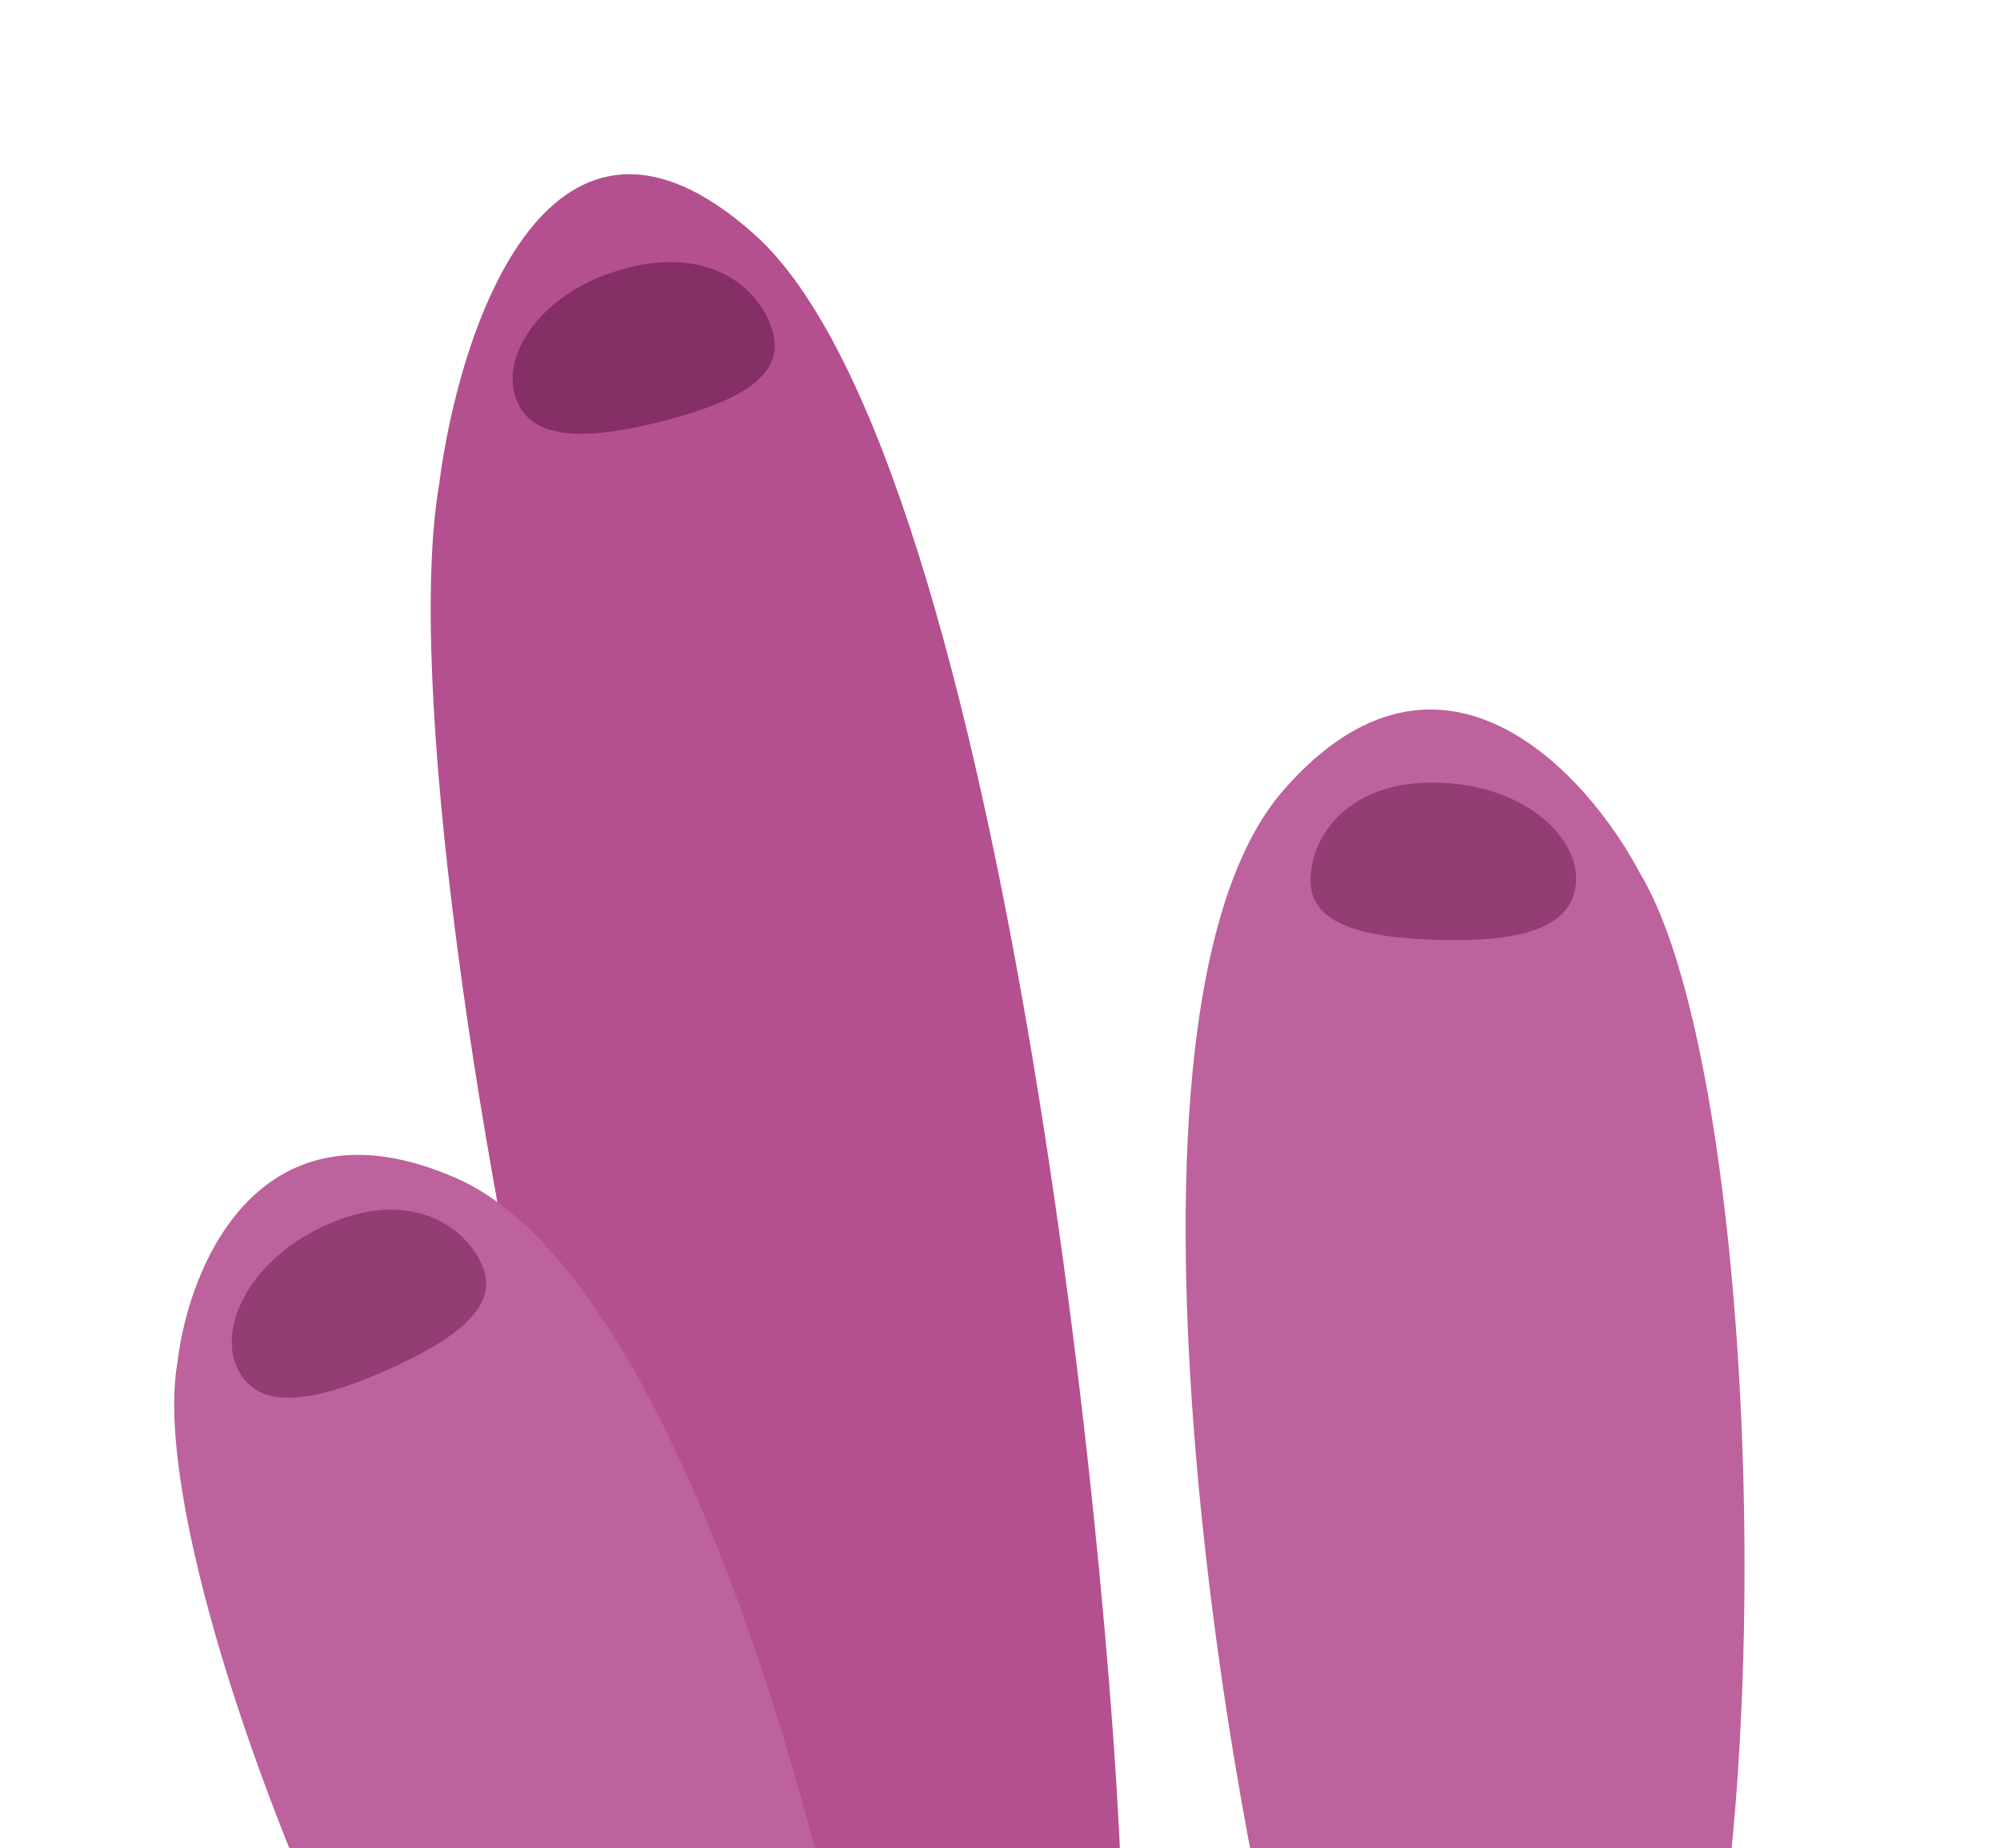
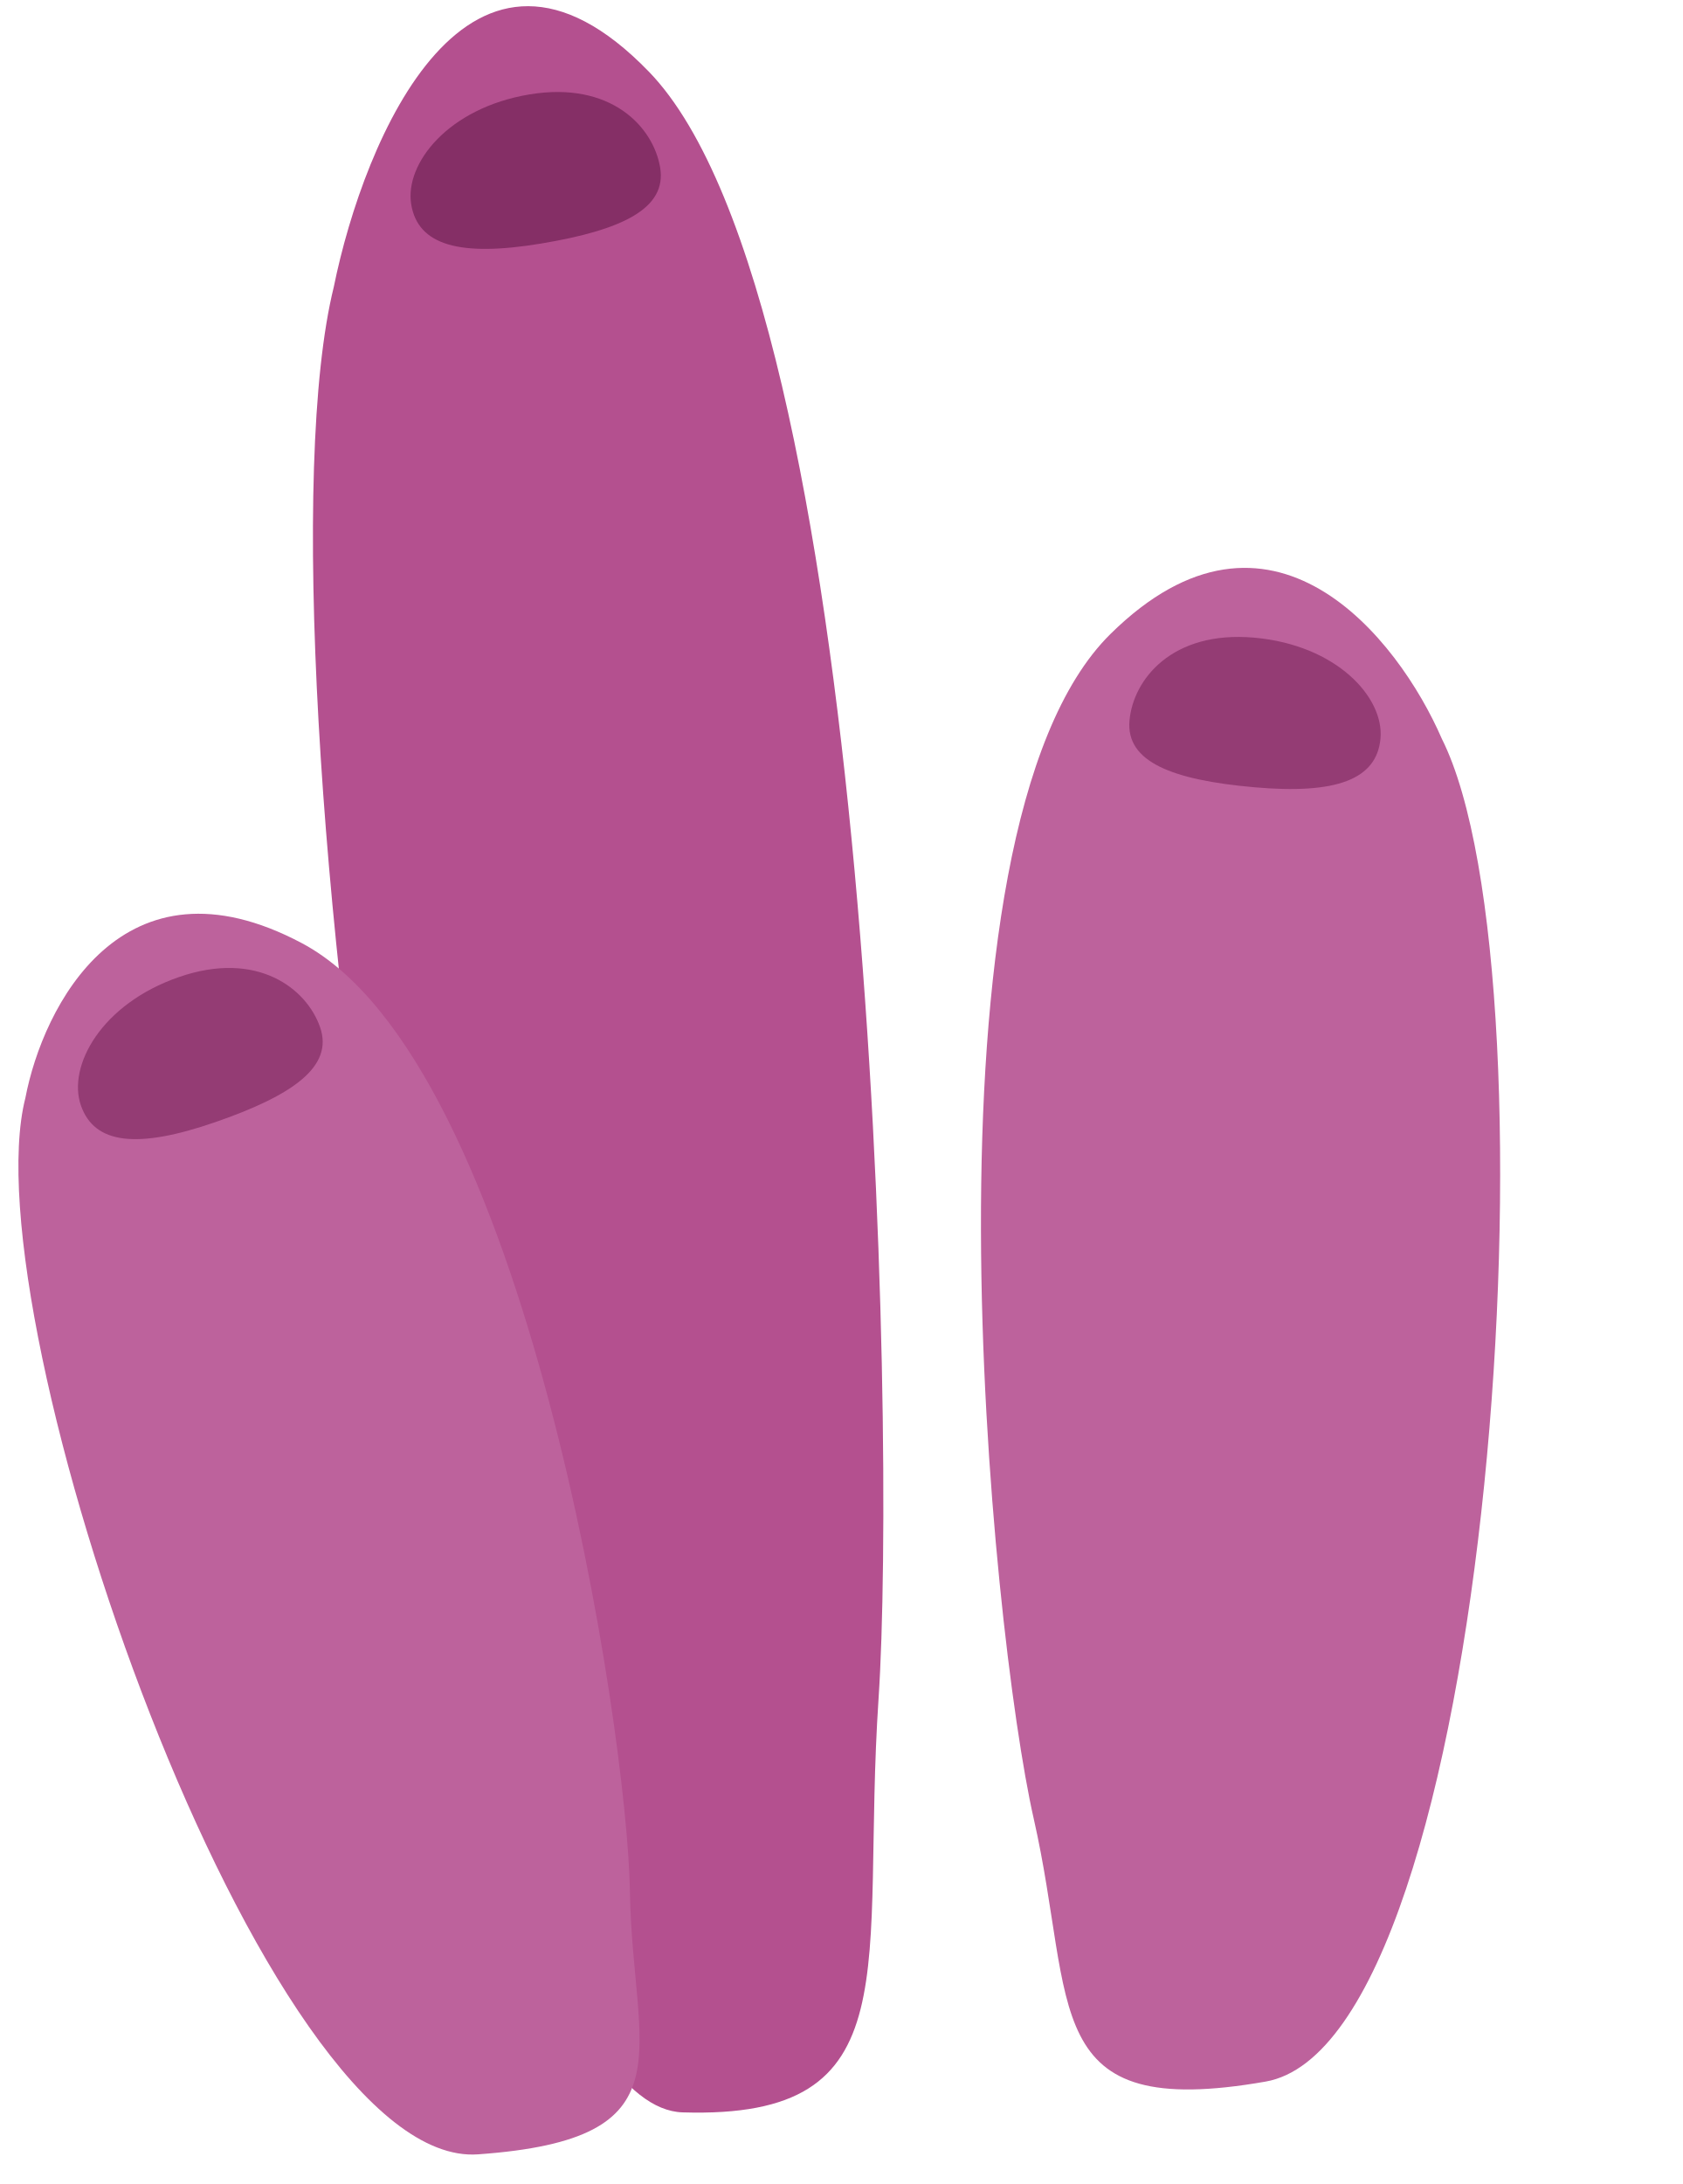
- <svg xmlns="http://www.w3.org/2000/svg" width="223" height="206" viewBox="0 0 223 206" fill="none">
-   <path d="M84.084 26.103C61.412 5.892 51.215 36.344 48.95 54.097C41.701 96.782 78.523 266.455 105.726 265.285C132.929 264.115 125.37 246.785 125.139 215.015C124.908 183.245 112.423 51.367 84.084 26.103Z" fill="#B4508F" />
-   <path d="M57.327 43.737C56.179 39.014 60.808 32.092 70.255 29.797C79.702 27.502 85.081 32.533 86.229 37.257C87.376 41.98 82.351 44.903 72.904 47.199C63.458 49.494 58.474 48.461 57.327 43.737Z" fill="#852F66" />
-   <path d="M50.891 131.373C29.023 121.756 21.041 141.066 19.784 151.923C15.095 178.225 57.024 275.64 82.07 271.985C107.116 268.33 99.33 258.793 97.628 239.828C95.926 220.864 78.225 143.394 50.891 131.373Z" fill="#BD629C" />
-   <path d="M143.123 88.087C160.559 68.138 176.928 86.049 182.933 97.497C199.106 124.531 200.295 249.964 173.892 256.617C147.49 263.27 151.019 249.419 144.39 227.758C137.762 206.096 121.327 113.022 143.123 88.087Z" fill="#BD629C" />
-   <path d="M26.36 152.324C24.437 147.859 27.841 140.26 36.77 136.414C45.698 132.568 51.844 136.627 53.767 141.091C55.69 145.556 51.226 149.28 42.298 153.126C33.369 156.971 28.283 156.788 26.36 152.324Z" fill="#943C74" />
-   <path d="M175.734 97.993C175.807 93.133 169.759 87.409 160.038 87.263C150.318 87.118 146.187 93.217 146.114 98.077C146.042 102.937 151.59 104.675 161.31 104.82C171.031 104.965 175.661 102.853 175.734 97.993Z" fill="#943C74" />
+ <svg xmlns="http://www.w3.org/2000/svg" width="198" height="257" viewBox="0 0 198 257" fill="none">
+   <path d="M76.387 8.445C55.266 -13.382 42.852 16.237 39.286 33.774C28.912 75.809 53.13 247.734 80.345 248.572C107.56 249.41 101.299 231.569 103.41 199.869C105.521 168.169 102.788 35.729 76.387 8.445Z" fill="#B4508F" />
+   <path d="M48.403 24.06C47.607 19.265 52.733 12.703 62.324 11.11C71.914 9.517 76.907 14.932 77.704 19.727C78.5 24.522 73.274 27.067 63.683 28.66C54.093 30.253 49.2 28.855 48.403 24.06Z" fill="#852F66" />
+   <path d="M35.527 110.983C14.428 99.781 5.044 118.451 2.99 129.186C-3.624 155.07 31.013 255.31 56.26 253.511C81.508 251.711 74.445 241.626 74.145 222.587C73.845 203.549 61.901 124.986 35.527 110.983Z" fill="#BD629C" />
+   <path d="M130.698 74.611C149.557 56.001 164.562 75.069 169.707 86.93C183.843 115.081 175.786 240.261 148.965 244.95C122.144 249.64 126.685 236.086 121.67 213.995C116.656 191.905 107.124 97.873 130.698 74.611Z" fill="#BD629C" />
+   <path d="M9.519 130.069C7.93 125.476 11.885 118.147 21.073 114.97C30.26 111.792 36.091 116.293 37.679 120.887C39.268 125.481 34.542 128.866 25.354 132.043C16.166 135.221 11.108 134.663 9.519 130.069Z" fill="#943C74" />
+   <path d="M162.49 86.893C162.921 82.052 157.311 75.897 147.628 75.036C137.945 74.175 133.376 79.953 132.945 84.794C132.515 89.636 137.919 91.777 147.603 92.638C157.286 93.5 162.06 91.735 162.49 86.893Z" fill="#943C74" />
</svg>
